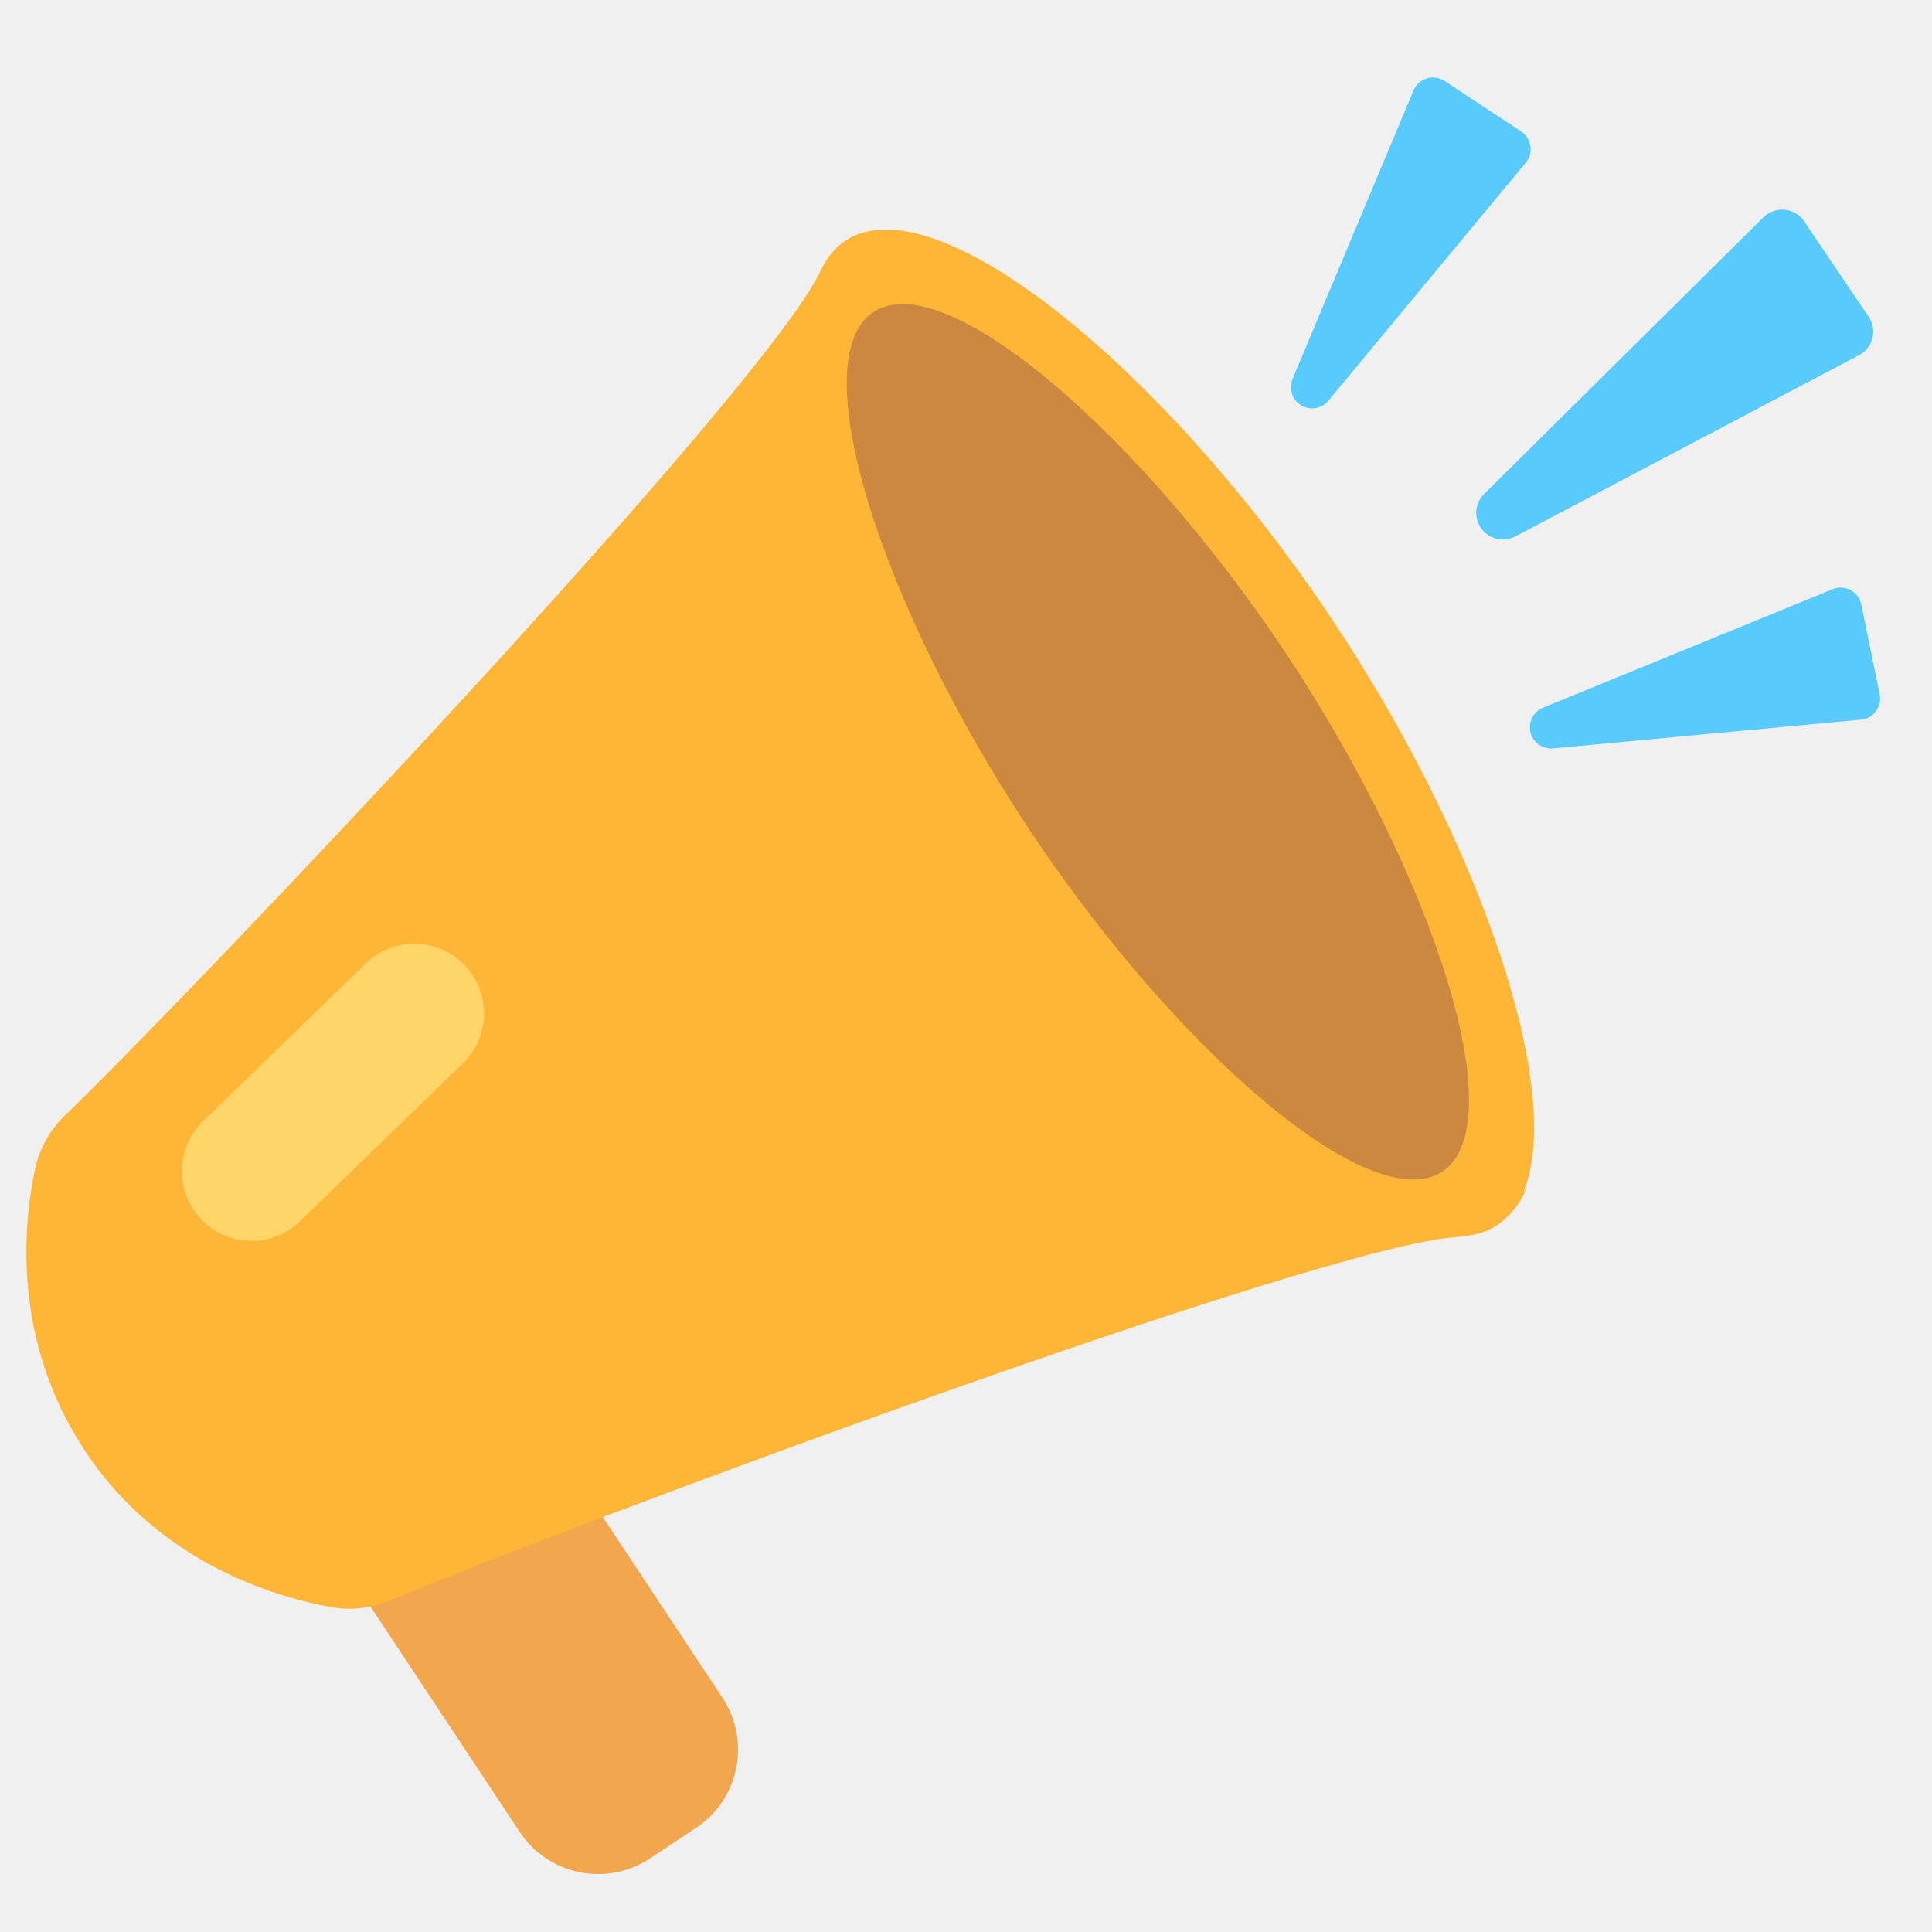
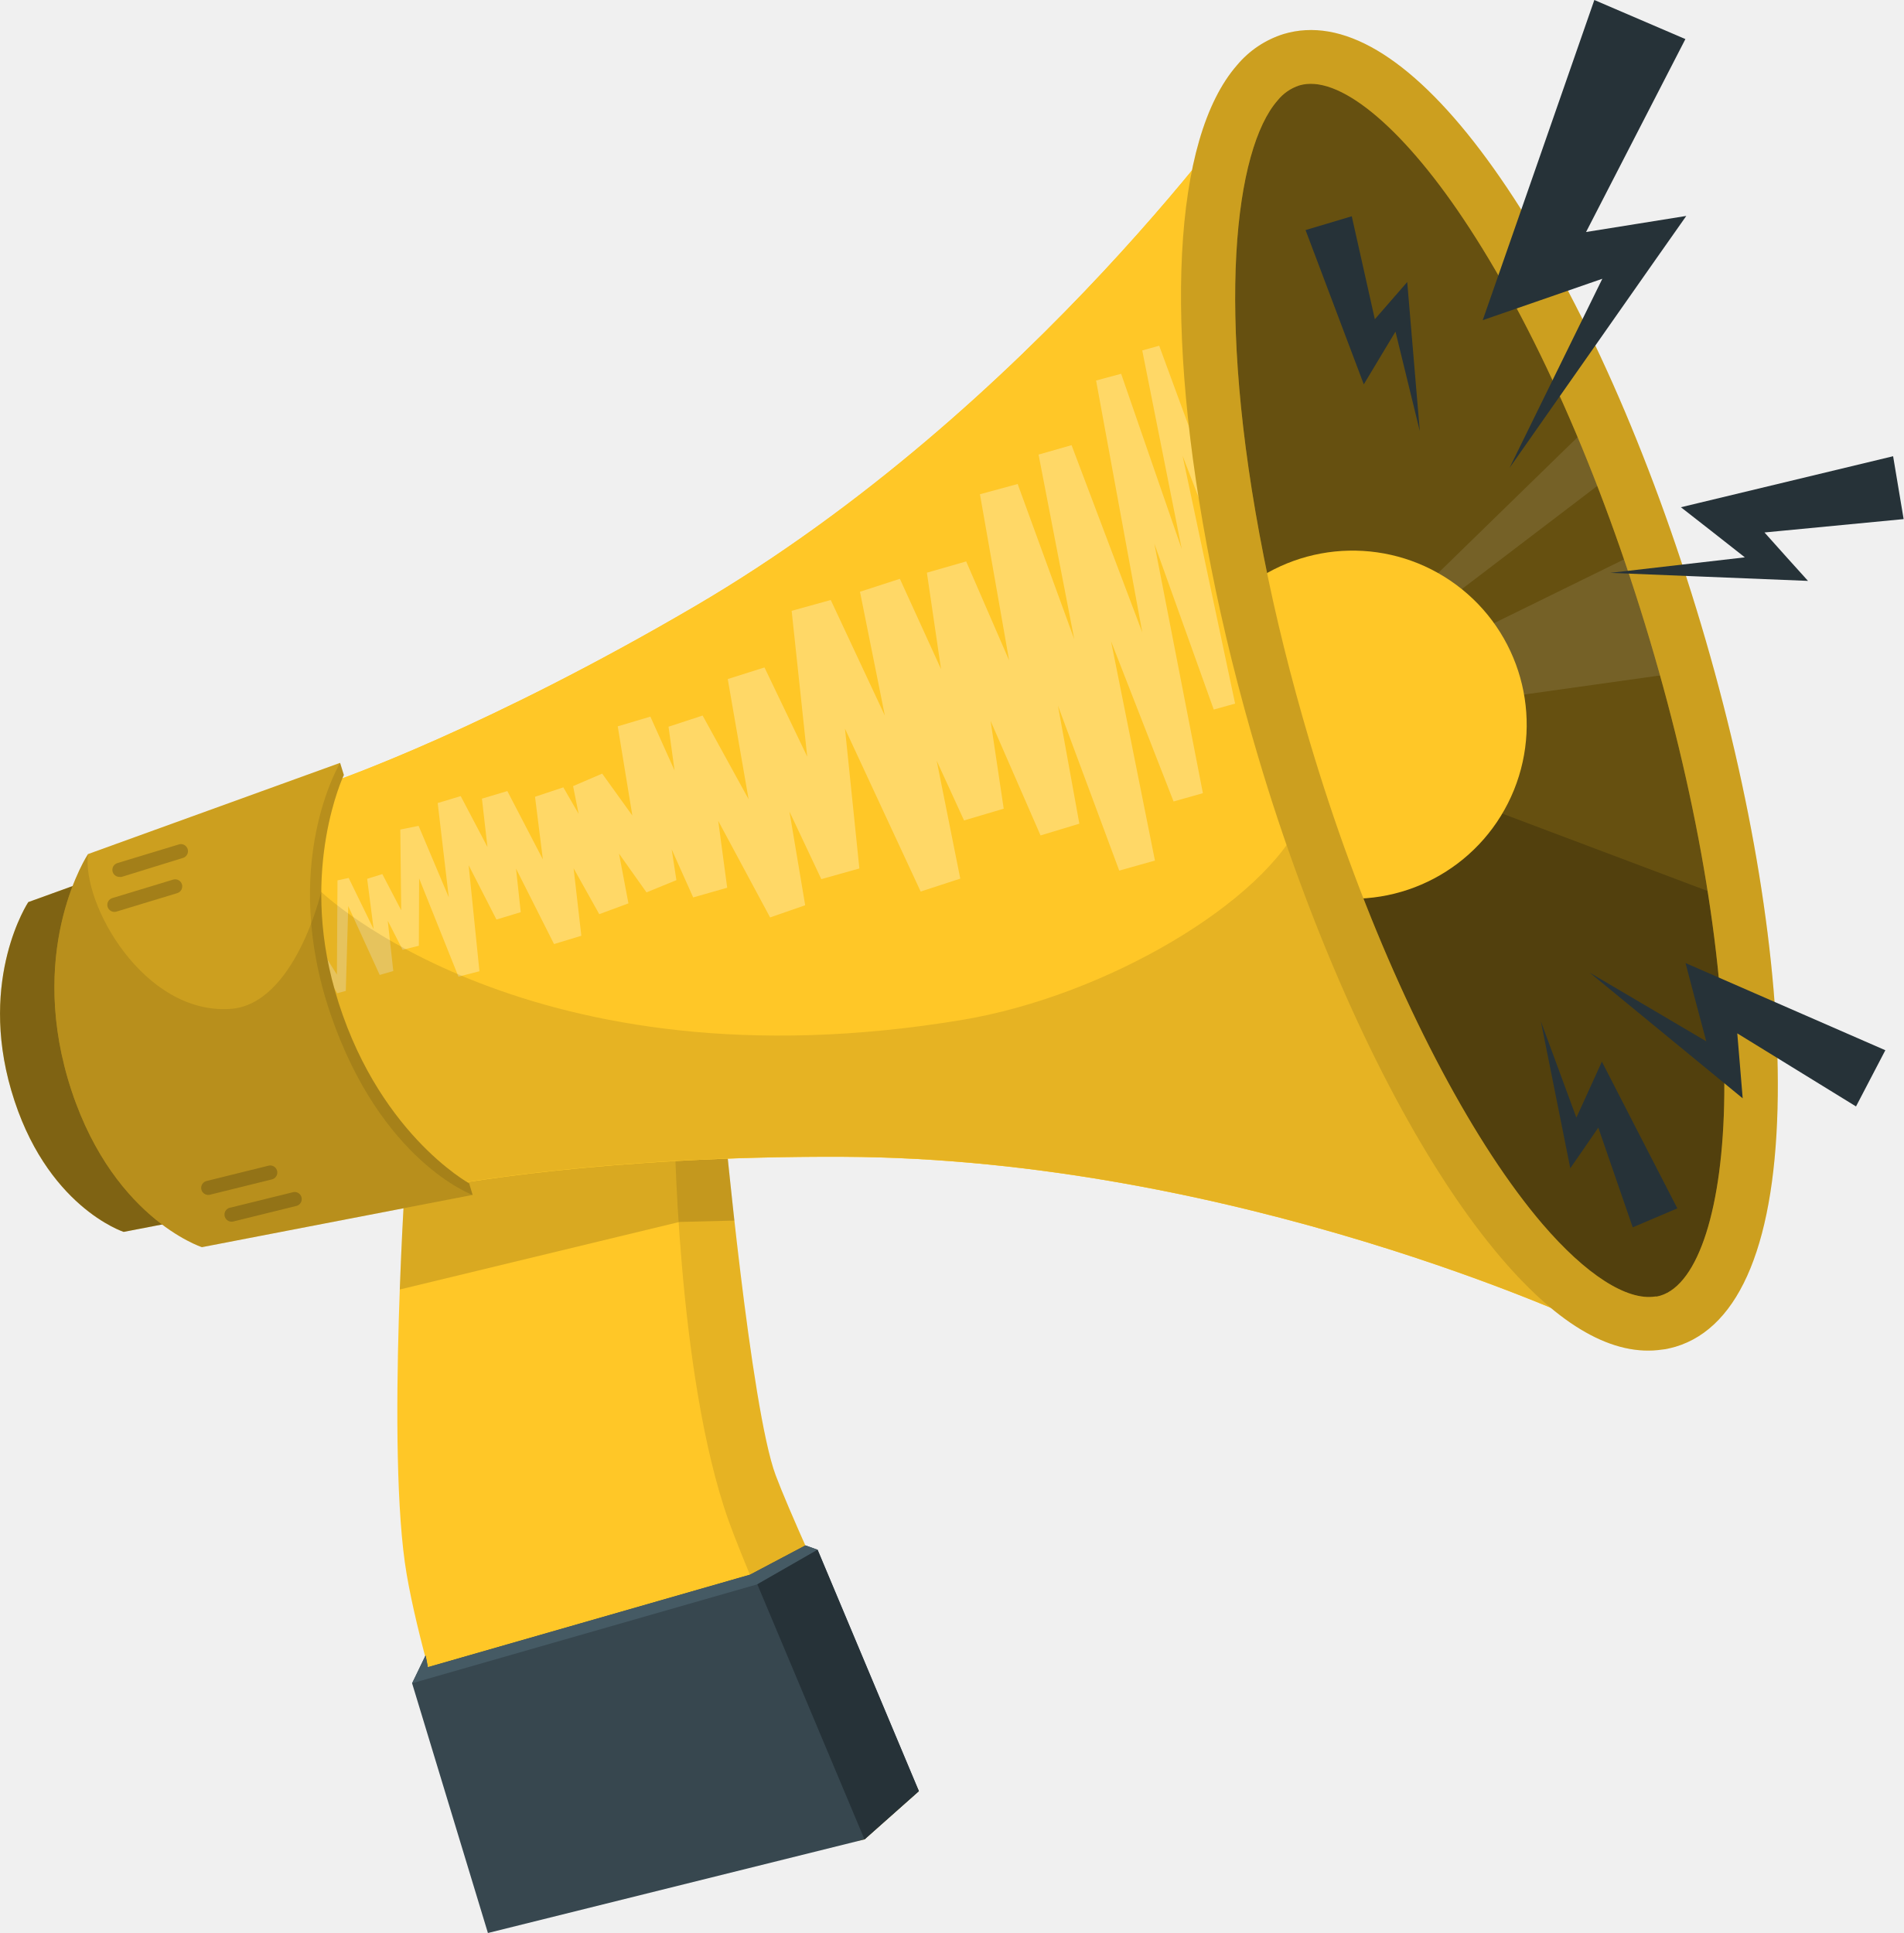
- <svg xmlns="http://www.w3.org/2000/svg" width="800px" height="800px" viewBox="0 0 512 512" aria-hidden="true" role="img" class="iconify iconify--fxemoji" preserveAspectRatio="xMidYMid meet">
-   <path fill="#F2A74E" d="M184.433 484.431l-12.195 8.072c-11.469 7.592-26.92 4.449-34.512-7.02l-48.892-73.86c-7.592-11.469-4.449-26.92 7.02-34.512l12.195-8.072c11.469-7.592 26.92-4.449 34.512 7.02l48.892 73.86c7.591 11.469 4.449 26.921-7.02 34.512z" />
-   <path fill="#FFB636" d="M353.886 165.453C309.487 98.379 248.064 47.88 224.052 63.775c-2.905 1.923-5.123 4.737-6.711 8.304c-.117.19-.231.383-.336.591c-16.442 32.736-165.25 189.545-199.864 223.009A27.674 27.674 0 0 0 9.3 309.792c-3.141 14.703-6.169 45.422 13.231 74.728c19.539 29.518 49.978 38.597 65.006 41.348a27.81 27.81 0 0 0 15.856-1.729c43.952-18.591 246.136-93.953 282.547-96.289c1.1-.071 2.156-.212 3.175-.406c2.846-.368 5.411-1.271 7.65-2.754a16.765 16.765 0 0 0 3.226-2.806a19.592 19.592 0 0 0 4.593-7.18a9.788 9.788 0 0 1-.947 1.334c11.177-26.161-10.9-91.893-49.751-150.585z" />
-   <path fill="#CC883E" d="M341.246 173.821c38.761 58.556 59.99 124.085 40.994 136.66c-18.997 12.575-71.026-32.566-109.787-91.122s-59.99-124.085-40.994-136.66s71.025 32.565 109.787 91.122z" />
-   <path fill="#FFD469" d="M66.676 328.848a18.42 18.42 0 0 1-13.264-5.614c-7.101-7.324-6.92-19.019.405-26.119l43.134-41.818c7.325-7.101 19.019-6.92 26.119.405c7.101 7.324 6.92 19.018-.405 26.119l-43.134 41.818a18.414 18.414 0 0 1-12.855 5.209z" />
-   <path fill="#59CAFC" d="M393.301 130.912L467.319 57.6c3.143-3.113 8.341-2.601 10.816 1.064l17.075 25.279c2.352 3.482 1.16 8.235-2.557 10.195L401.56 142.17a7.06 7.06 0 0 1-8.259-11.258zm12.241 62.958a5.617 5.617 0 0 0 6.025 4.466l81.588-7.616a5.616 5.616 0 0 0 4.98-6.719l-4.868-23.78c-.706-3.448-4.372-5.405-7.63-4.072l-76.72 31.397a5.615 5.615 0 0 0-3.375 6.324zm-60.917-86.577a5.617 5.617 0 0 0 7.418-1.102l52.306-63.077a5.616 5.616 0 0 0-1.229-8.272l-20.257-13.373c-2.937-1.939-6.914-.73-8.274 2.516l-32.048 76.45a5.613 5.613 0 0 0 2.084 6.858z" />
+ <svg xmlns="http://www.w3.org/2000/svg" viewBox="0 0 403.64 410">
+   <defs>
+     <style>.b7f8e790-0946-4849-ba54-94adf01e9268{fill:#ffc727;}.b85c8af2-a492-4f13-9a7d-41374e8d0a47{opacity:0.5;}.b692f2fb-3d9a-4949-a0f6-fb39de990a3c,.f7b8093a-4ed8-4574-85bc-1378fca107db{opacity:0.1;}.b9b2dad4-ee43-42ac-aede-d515ac655a40{fill:#37474f;}.fdb36c36-20b6-4cb2-8129-5589b457e186{fill:#455a64;}.fe458b7d-2b0b-4f48-ad59-89e551207852{fill:#263238;}.b7e2c810-faf0-4102-a476-2fde060a4ac3{opacity:0.15;}.bc48ae50-6d6f-487b-9dcf-36350860305f,.ef4d7641-fe12-4ffc-8b6a-fd2d199a2710{fill:#fff;}.ef4d7641-fe12-4ffc-8b6a-fd2d199a2710{opacity:0.3;}.e98ffede-3a54-4da6-9105-c47b8d373c91,.f8cb1ba9-8270-42fb-ad44-07c1dbb6ead6{opacity:0.2;}.e67a155f-6bf1-4b72-9c84-fdfe22418fb5{opacity:0.6;}</style>
+   </defs>
+   <g id="b154ef9b-726a-4d2a-bfb8-f4ada54b1563" data-name="Layer 2">
+     <g id="ace65f65-93b7-4c83-b343-b5b9df5803eb" data-name="Megaphone">
+       <path class="b7f8e790-0946-4849-ba54-94adf01e9268" d="M74.38,252l-48.15,9.29s-16.65-5.37-23.84-30C-4.6,207.35,6,191.34,6,191.34L50.8,175.12l.66,2.16s-7.82,16.52-1.63,38.22c7.2,25.22,23.93,34.43,23.93,34.43Z" />
+       <g class="b85c8af2-a492-4f13-9a7d-41374e8d0a47">
+         <path d="M74.38,252l-48.15,9.29s-16.65-5.37-23.84-30C-4.6,207.35,6,191.34,6,191.34L50.8,175.12l.66,2.16s-7.82,16.52-1.63,38.22c7.2,25.22,23.93,34.43,23.93,34.43Z" />
+       </g>
+       <path class="f7b8093a-4ed8-4574-85bc-1378fca107db" d="M50.8,175.12S40,193,49.16,219.86C58.11,246,74.38,252,74.38,252l-.62-2S57,240.72,49.83,215.51c-6.1-21.38,1.39-37.71,1.63-38.22Z" />
+       <path class="b7f8e790-0946-4849-ba54-94adf01e9268" d="M183.33,390.15l11.53-10.24s-25.05-52.78-30.37-67-11-75.71-11-75.71l-10.52.3-14.84,66.36Z" />
+       <path class="f7b8093a-4ed8-4574-85bc-1378fca107db" d="M183.33,390.15l11.53-10.24s-25.05-52.78-30.37-67-11-75.71-11-75.71l-10.52.3-14.84,66.36Z" />
+       <path class="b7f8e790-0946-4849-ba54-94adf01e9268" d="M86.23,245.22s-4.43,62.71,0,88.64,21.28,71.59,21.28,71.59l75.82-15.3S159.66,337,154.51,322.54C143.43,291.44,143,237.49,143,237.49Z" />
+       <polygon class="b9b2dad4-ee43-42ac-aede-d515ac655a40" points="103.47 410 183.33 390.15 194.86 379.91 173.38 328.71 170.81 327.79 159.06 334 90.74 353.62 90.25 351.12 87.39 357.03 103.47 410" />
+       <polygon class="fdb36c36-20b6-4cb2-8129-5589b457e186" points="87.39 357.03 160.6 336.04 173.38 328.71 170.81 327.79 159.06 334 90.74 353.62 90.25 351.12 87.39 357.03" />
+       <polygon class="fe458b7d-2b0b-4f48-ad59-89e551207852" points="160.6 336.04 183.33 390.15 194.86 379.91 173.38 328.71 160.6 336.04" />
+       <path class="b7e2c810-faf0-4102-a476-2fde060a4ac3" d="M155.74,258.89l-11.65.29L84.78,273.51c.58-16,1.45-28.29,1.45-28.29L143,237.5l10.52-.31S154.37,246.6,155.74,258.89Z" />
+       <path class="b7f8e790-0946-4849-ba54-94adf01e9268" d="M266.56,18.28S219.3,86.45,147.44,128.55c-43.85,25.69-75.34,36.81-78.58,37.88,0,0-19.49,10.39-10.85,48.78C69.78,252.75,91.86,252,91.86,252c3.34-.69,36.16-6.87,87-6.63C262.12,245.71,337.2,281,337.2,281l.18-.34c-15.17-5.35-33-31.31-48-68.52-1-2.4-1.91-4.84-2.83-7.33a433.37,433.37,0,0,1-14.71-47.09,436.31,436.31,0,0,1-10.9-48.12c-.44-2.62-.85-5.2-1.21-7.76-5.71-39.71-3.28-71.12,7.16-83.35Z" />
+       <path class="b7f8e790-0946-4849-ba54-94adf01e9268" d="M266.56,18.28S219.3,86.45,147.44,128.55c-43.85,25.7-75.34,36.81-78.58,37.87,0,0-15.33,8.18-12.77,36.8,0,.36.07.71.1,1.06A92.29,92.29,0,0,0,58,215.2C69.78,252.74,91.86,252,91.86,252c3.34-.69,36.16-6.87,87-6.63C262.12,245.71,337.2,281,337.2,281l.19-.34c-15.17-5.35-33-31.3-48-68.52-1-2.39-1.92-4.84-2.84-7.33a433.37,433.37,0,0,1-14.71-47.09C270,151,268.23,144.45,266.69,138c0-.06,0-.12,0-.19-.44-1.81-.85-3.61-1.25-5.4q-1.53-6.87-2.8-13.55-.9-4.68-1.66-9.26c-.44-2.62-.85-5.2-1.21-7.75-.42-3-.81-5.85-1.13-8.69-.29-2.4-.54-4.75-.76-7.07-.11-1.22-.22-2.43-.31-3.63-2.46-30.4.68-53.8,9.36-64Z" />
+       <path class="ef4d7641-fe12-4ffc-8b6a-fd2d199a2710" d="M252.7,69l-1.3.39,0,.09,10.65,48L245.82,73.33l-3.59,1,8.38,42.15-12.86-37.2-5.31,1.43,9.8,53.44-15-39.73-7,2,7.57,39.16-12-32.92-8,2.17L214,140.08l-9.11-21-8.33,2.39,3,20.45-8.73-19.15-8.46,2.74,5.28,26.29-11.48-24.54-8.29,2.3,3.3,30.92-9.06-18.91-7.79,2.46,4.42,25.49L149,151.77l-7.23,2.37,1.28,9.28L137.92,152,131,154.06l3.1,18.93-6.4-8.9-6.17,2.65,1.18,5.89L119.46,167l-6,2,1.66,13.28-7.53-14.49-5.39,1.61,1.17,10.25L97.7,168.86l-4.88,1.47,2.35,20-6.4-15.16-3.88.78.19,17.12-4-7.67-3.22,1,1.38,10.7-5.3-10.88-2.37.51-.12,20L60.75,189.62l-1.18.3-.67,17.64-2.81-4.34c0,.36.07.71.1,1.06l2.72,4.43.57-.15,1.22-16.5,10.81,18.61,1.82-.49.52-18,6.67,14.61,2.88-.83L82.23,195.3l3.15,6.16,3.44-.86.06-14.29,8.34,20.84,4.45-1.14-2.29-22.5,5.9,11.53,5.15-1.56-1-9.24,8.06,16,5.79-1.76-1.64-14.31,5.44,9.73,6.19-2.29-2-10.55,5.83,8.22,6.34-2.6-1-6.53L147,190.35l7.21-2.06-1.9-14.18,11,20.48,7.44-2.58-3.34-19.88,6.76,14.34,8.07-2.26-3.05-29.66,16.05,34.55,8.4-2.74-5-25,5.8,12.66,8.41-2.49-2.78-18.62,10.59,24.29,8.23-2.49-4.54-25.05,13,35,7.57-2.13L235.61,136l13.26,34,6.22-1.76-10.3-52.94,12.6,35.2,4.53-1.26L250.78,96.66,266.65,138h0c0-.06,0-.12,0-.19-.44-1.81-.85-3.61-1.25-5.4q-1.53-6.87-2.8-13.55-.9-4.68-1.66-9.26c-.44-2.62-.85-5.2-1.21-7.75-.42-3-.81-5.85-1.13-8.69l-3.37-13.81c.85,2.2,1.73,4.45,2.61,6.74-.11-1.22-.22-2.43-.31-3.63Z" />
+       <path class="b7f8e790-0946-4849-ba54-94adf01e9268" d="M100.24,253.45,42.82,264.53S23,258.13,14.38,228.79c-8.33-28.54,4.28-47.63,4.28-47.63l53.46-19.35.79,2.57S63.58,184.09,71,210C79.54,240.05,99.5,251,99.5,251Z" />
+       <g class="f8cb1ba9-8270-42fb-ad44-07c1dbb6ead6">
+         <path d="M100.24,253.45,42.82,264.53S23,258.13,14.38,228.79c-8.33-28.54,4.28-47.63,4.28-47.63l53.46-19.35.79,2.57S63.58,184.09,71,210C79.54,240.05,99.5,251,99.5,251Z" />
+       </g>
+       <path class="f7b8093a-4ed8-4574-85bc-1378fca107db" d="M72.12,161.82s-12.93,21.36-2,53.36c10.68,31.16,30.08,38.27,30.08,38.27L99.5,251s-20-11-28.54-41.05c-7.27-25.49,1.66-45,2-45.58Z" />
+       <g class="f8cb1ba9-8270-42fb-ad44-07c1dbb6ead6">
+         <path d="M25.35,186a1.5,1.5,0,0,1-.44-2.94l12.91-3.92A1.5,1.5,0,1,1,38.7,182L25.78,186A1.61,1.61,0,0,1,25.35,186Z" />
+         <path d="M24.27,193.42a1.5,1.5,0,0,1-.43-2.94l12.91-3.92a1.5,1.5,0,0,1,.87,2.87l-12.91,3.92A1.35,1.35,0,0,1,24.27,193.42Z" />
+       </g>
+       <g class="f8cb1ba9-8270-42fb-ad44-07c1dbb6ead6">
+         <path d="M44.07,253.45a1.5,1.5,0,0,1-.28-2.95l13.1-3.24a1.5,1.5,0,1,1,.72,2.91l-13.1,3.24A1.68,1.68,0,0,1,44.07,253.45Z" />
+         <path d="M49.25,259.12a1.5,1.5,0,0,1-.28-3l13.1-3.23a1.5,1.5,0,1,1,.72,2.91l-13.1,3.23A1.7,1.7,0,0,1,49.25,259.12Z" />
+       </g>
+       <path class="f7b8093a-4ed8-4574-85bc-1378fca107db" d="M337.39,280.65l-.19.33s-75.08-35.27-158.35-35.65c-38.86-.18-67.19,3.39-79.87,5.39l.52.31.74,2.42L42.83,264.53S23,258.13,14.39,228.79c-8.34-28.54,4.27-47.63,4.27-47.63-1.31,10.65,11.85,34,30.1,32.84,13.75-.83,19.36-24.83,19.36-24.83s44.19,42.49,136,27.14c30.43-5.09,64.15-25,72-42.66,3.19,11,6.67,21.39,10.36,31.15.93,2.49,1.87,4.93,2.84,7.33C304.37,249.34,322.22,275.3,337.39,280.65Z" />
+       <path class="b7f8e790-0946-4849-ba54-94adf01e9268" d="M266.64,17.55a15.48,15.48,0,0,1,7.26-4.91c22.93-6.86,59.35,47.52,81.39,121.4s21.29,139.36-1.61,146.18c-.46.13-.88.23-1.33.32a1.52,1.52,0,0,1-.42.06c-8.49,1.37-18.66-5.06-29.15-17.31-14.45-16.88-29.55-44.75-41.95-78.63-3.05-8.28-5.91-16.93-8.58-25.87-4-13.54-7.32-26.8-9.81-39.47C252.87,71.17,254.34,31.59,266.64,17.55Z" />
+       <path class="e67a155f-6bf1-4b72-9c84-fdfe22418fb5" d="M266.64,17.55a15.48,15.48,0,0,1,7.26-4.91c22.93-6.86,59.35,47.52,81.39,121.4s21.29,139.36-1.61,146.18c-.46.13-.88.23-1.33.32a1.52,1.52,0,0,1-.42.06c-8.49,1.37-18.66-5.06-29.15-17.31-14.45-16.88-29.55-44.75-41.95-78.63-3.05-8.28-5.91-16.93-8.58-25.87-4-13.54-7.32-26.8-9.81-39.47C252.87,71.17,254.34,31.59,266.64,17.55Z" />
+       <path class="e98ffede-3a54-4da6-9105-c47b8d373c91" d="M368.2,191.28,271,154.64c.39,1.39.79,2.77,1.21,4.15,2.67,8.94,5.53,17.59,8.58,25.87,12.4,33.88,27.51,61.76,41.95,78.63,10.5,12.25,20.67,18.68,29.15,17.32a2.17,2.17,0,0,0,.42-.07c.45-.09.88-.19,1.32-.32C370.37,275.25,375.29,239.11,368.2,191.28Z" />
+       <g class="b692f2fb-3d9a-4949-a0f6-fb39de990a3c">
+         <path class="bc48ae50-6d6f-487b-9dcf-36350860305f" d="M357.71,142.47l-86.66,12.17h0l78.48-38.51c2,5.82,3.93,11.8,5.75,17.92C356.12,136.86,356.93,139.68,357.71,142.47Z" />
+         <path class="bc48ae50-6d6f-487b-9dcf-36350860305f" d="M343.41,99.49l-72.36,55.14,67.86-66.16C340.44,92.05,342,95.73,343.41,99.49Z" />
+       </g>
+       <path class="b7f8e790-0946-4849-ba54-94adf01e9268" d="M263.62,125A36.92,36.92,0,1,1,282,190.31c-3.05-8.28-5.91-16.93-8.58-25.88C269.41,150.9,266.11,137.64,263.62,125Z" />
+       <path class="b7f8e790-0946-4849-ba54-94adf01e9268" d="M276.86,6.4c12.84-.72,27.52,10.73,42.78,33.51,15.68,23.39,30.26,56.24,41.08,92.51s16.59,71.74,16.28,99.92c-.34,30.75-7.85,49.19-21.71,53.32-.57.16-1.07.28-1.61.4a6.84,6.84,0,0,1-1.12.18c-10.38,1.58-21.83-4.95-34.09-19.26-15.26-17.84-30.52-46.38-43-80.36-3.05-8.29-6-17.12-8.69-26.21-4.09-13.75-7.43-27.21-9.94-40-10.17-51.19-8.12-91,5.49-106.59a21.08,21.08,0,0,1,9.9-6.61A20,20,0,0,1,276.86,6.4ZM351.37,275l.72-.18c8.09-2.41,13.31-18.73,13.57-42.56.3-27.07-5.31-61.36-15.81-96.56s-24.57-67-39.63-89.44c-13.26-19.79-26.53-30.6-34.7-28.14a9.8,9.8,0,0,0-4.59,3.18l0,0c-9,10.27-13.37,44.22-2.9,96.93,2.45,12.46,5.7,25.56,9.69,39,2.64,8.87,5.49,17.46,8.46,25.53C298,215,312.89,243,327.08,259.6,336.3,270.36,345,275.93,351,275Z" />
+       <path class="e98ffede-3a54-4da6-9105-c47b8d373c91" d="M276.86,6.4c12.84-.72,27.52,10.73,42.78,33.51,15.68,23.39,30.26,56.24,41.08,92.51s16.59,71.74,16.28,99.92c-.34,30.75-7.85,49.19-21.71,53.32-.57.16-1.07.28-1.61.4a6.84,6.84,0,0,1-1.12.18c-10.38,1.58-21.83-4.95-34.09-19.26-15.26-17.84-30.52-46.38-43-80.36-3.05-8.29-6-17.12-8.69-26.21-4.09-13.75-7.43-27.21-9.94-40-10.17-51.19-8.12-91,5.49-106.59a21.08,21.08,0,0,1,9.9-6.61A20,20,0,0,1,276.86,6.4ZM351.37,275l.72-.18c8.09-2.41,13.31-18.73,13.57-42.56.3-27.07-5.31-61.36-15.81-96.56s-24.57-67-39.63-89.44c-13.26-19.79-26.53-30.6-34.7-28.14a9.8,9.8,0,0,0-4.59,3.18l0,0c-9,10.27-13.37,44.22-2.9,96.93,2.45,12.46,5.7,25.56,9.69,39,2.64,8.87,5.49,17.46,8.46,25.53C298,215,312.89,243,327.08,259.6,336.3,270.36,345,275.93,351,275Z" />
+     </g>
+     <g id="f9e8ad6c-cc12-415b-9a23-3fdf690be1ea" data-name="Lines">
+       <path class="fe458b7d-2b0b-4f48-ad59-89e551207852" d="M403.64,110.11l-37.27,3.58,2.15-7.08,10.38,11.6,4.51,5c-3.31-.14-37.64-1.51-41.93-1.7l35.42-4.09-1.8,4.79-12.24-9.62-6.4-5,45-10.82,2.23,13.33Z" />
+       <path class="fe458b7d-2b0b-4f48-ad59-89e551207852" d="M286.66,45.87l6.19,27.64-5.52-.94,7.73-8.89,3.36-3.86c.21,2.5,2.41,28.4,2.67,31.63l-6.4-26.19,3.76.89-6.07,10.09-3.17,5.28L276.86,48.8l9.8-2.93Z" />
+       <path class="fe458b7d-2b0b-4f48-ad59-89e551207852" d="M357.41,8.29,330.76,60.06l-7.47-8.76,23.91-3.83,10.4-1.67c-3,4.21-33.64,48-37.48,53.44l24.42-49.79,4.76,6.38-22.87,7.93-12,4.15C317.3,59.77,334.86,9.29,338.1,0l19.31,8.29Z" />
+       <path class="fe458b7d-2b0b-4f48-ad59-89e551207852" d="M393.59,234.68,361.7,215.05l6-4.36L369,226.21l.56,6.75C367,230.84,340.42,209,337.11,206.3l30.72,18.1-4.32,2.74-4-15-2.07-7.87,42.37,18.49-6.26,12Z" />
+       <path class="fe458b7d-2b0b-4f48-ad59-89e551207852" d="M346.24,260.32,337,233.56l5.59.31-6.67,9.7L333,247.79c-.48-2.46-5.6-27.95-6.23-31.13l9.33,25.3-3.84-.46,4.89-10.71,2.55-5.61c1.91,3.73,13.79,26.86,16,31.12l-9.4,4Z" />
+     </g>
+   </g>
</svg>
